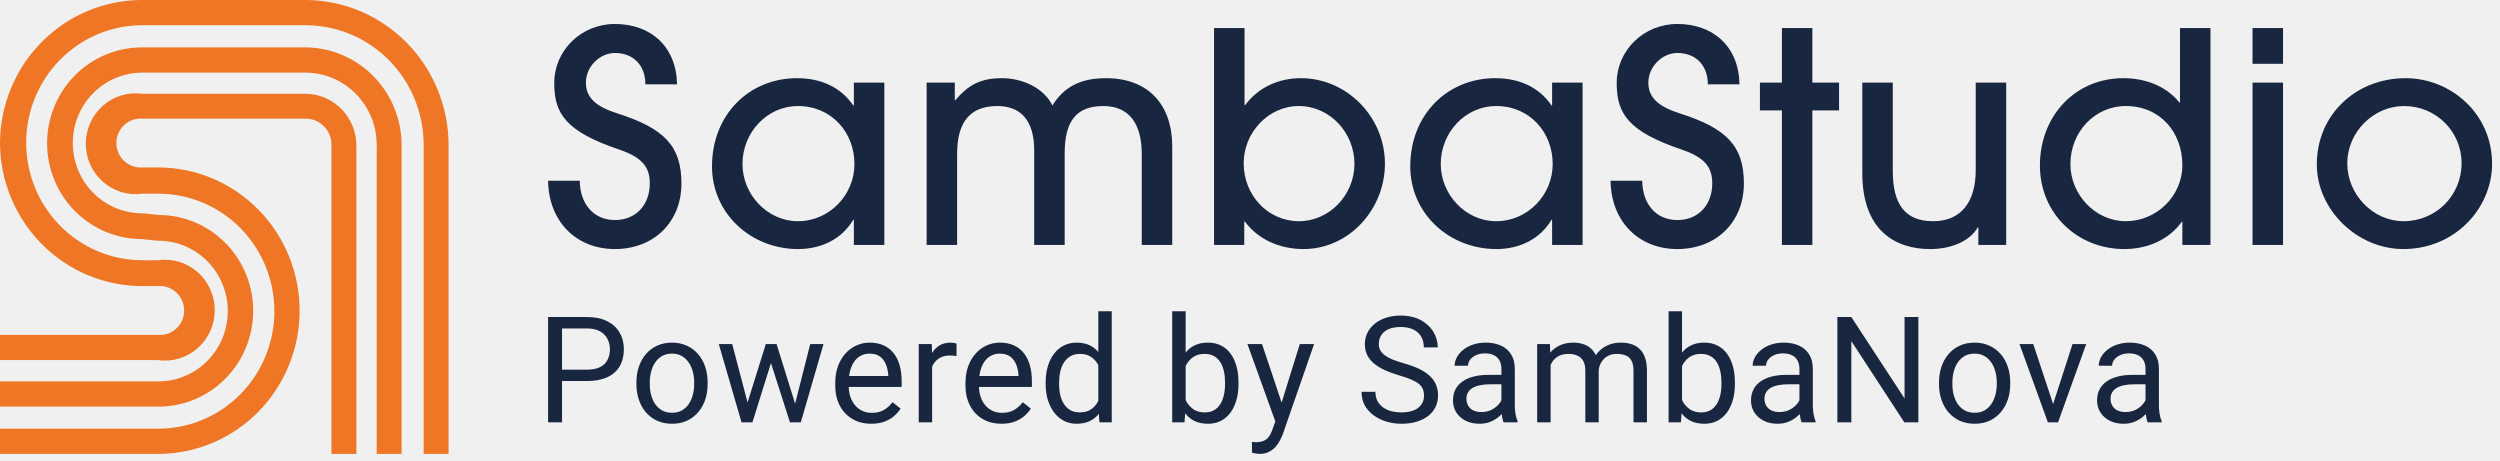
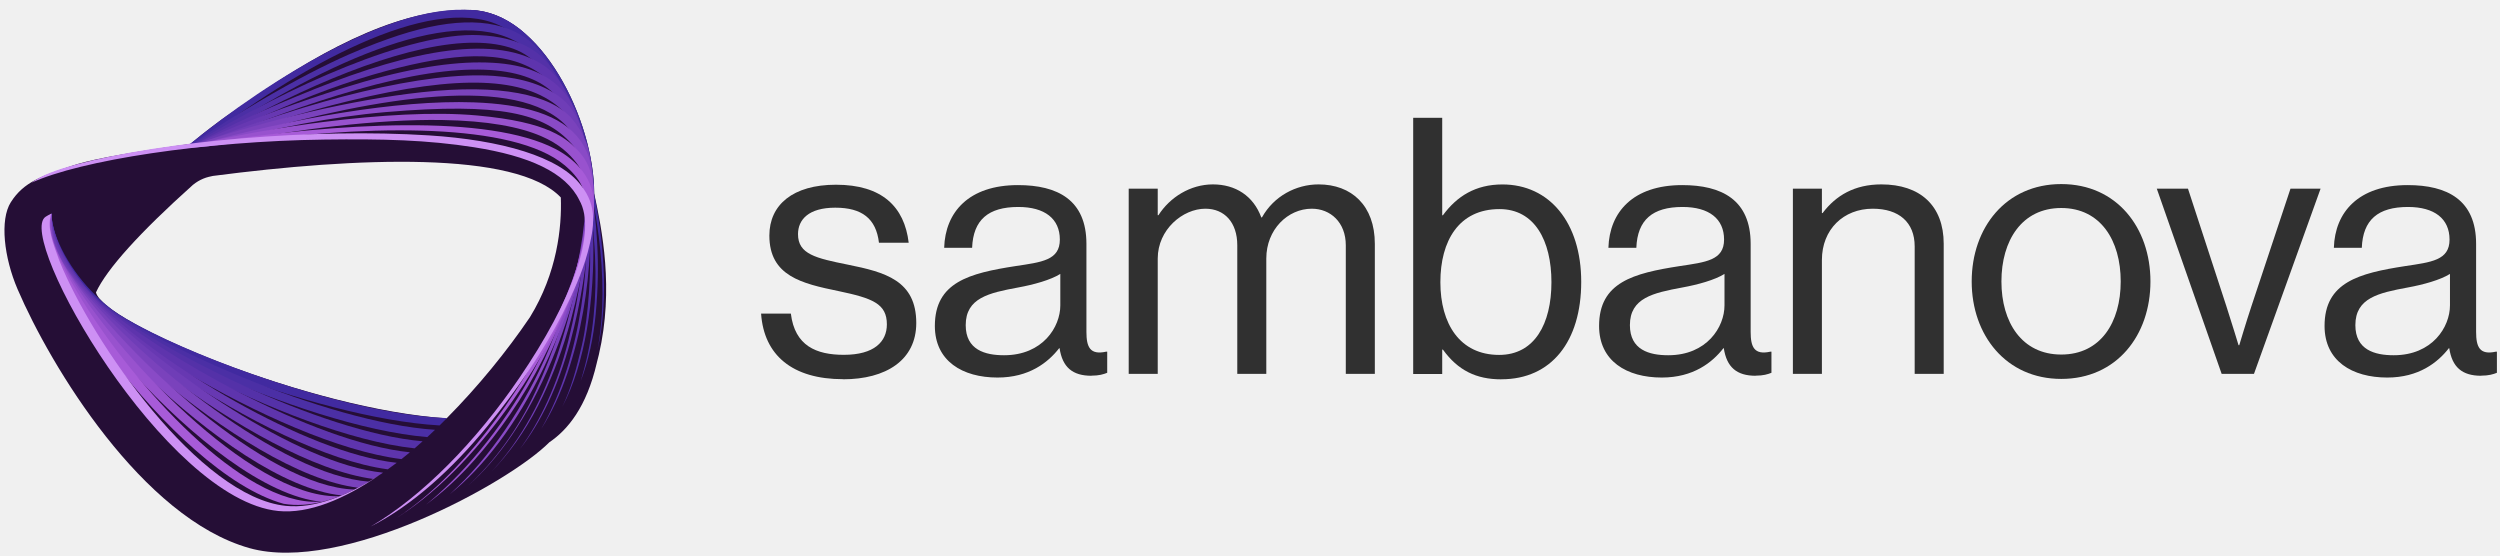
- <svg xmlns="http://www.w3.org/2000/svg" width="201" height="37" viewBox="0 0 201 37" fill="none">
-   <path d="M36.066 36.494H34.062V11.658C34.065 9.117 33.074 6.678 31.306 4.874C29.538 3.069 27.136 2.046 24.625 2.027H11.441C8.965 2.027 6.59 3.023 4.839 4.795C3.088 6.567 2.104 8.97 2.104 11.475C2.104 13.981 3.088 16.384 4.839 18.156C6.59 19.928 8.965 20.923 11.441 20.923H12.693C13.262 20.841 13.841 20.884 14.391 21.048C14.942 21.212 15.451 21.494 15.885 21.875C16.318 22.256 16.666 22.726 16.904 23.254C17.143 23.783 17.266 24.357 17.266 24.938C17.266 25.518 17.143 26.093 16.904 26.621C16.666 27.149 16.318 27.62 15.885 28C15.451 28.381 14.942 28.663 14.391 28.827C13.841 28.991 13.262 29.034 12.693 28.952H0V26.924H12.723C12.99 26.944 13.257 26.908 13.509 26.818C13.761 26.728 13.991 26.587 14.187 26.403C14.382 26.219 14.538 25.996 14.645 25.748C14.751 25.5 14.806 25.233 14.806 24.963C14.806 24.693 14.751 24.426 14.645 24.178C14.538 23.93 14.382 23.707 14.187 23.523C13.991 23.339 13.761 23.198 13.509 23.108C13.257 23.018 12.99 22.982 12.723 23.002H11.471C8.443 23.012 5.534 21.807 3.383 19.649C1.233 17.492 0.016 14.56 0 11.496C0.016 8.436 1.23 5.508 3.377 3.353C5.524 1.198 8.427 -0.008 11.451 4.04923e-05H24.645C27.682 0.032 30.584 1.274 32.721 3.456C34.859 5.638 36.061 8.585 36.066 11.658V36.494Z" fill="#EE7624" />
-   <path d="M32.289 36.494H30.286V11.658C30.289 10.137 29.701 8.675 28.651 7.587C27.599 6.499 26.169 5.871 24.665 5.839H11.441C9.958 5.839 8.536 6.435 7.488 7.496C6.44 8.557 5.851 9.996 5.851 11.496C5.851 12.996 6.44 14.435 7.488 15.496C8.536 16.556 9.958 17.152 11.441 17.152H11.551L12.774 17.284C14.793 17.292 16.726 18.112 18.149 19.562C19.571 21.013 20.365 22.976 20.357 25.019C20.349 27.062 19.54 29.019 18.106 30.458C16.672 31.897 14.733 32.701 12.713 32.693H0V30.665H12.723C14.206 30.665 15.628 30.069 16.676 29.009C17.725 27.948 18.314 26.509 18.314 25.009C18.314 23.509 17.725 22.07 16.676 21.009C15.628 19.948 14.206 19.352 12.723 19.352H12.613L11.401 19.221C10.401 19.221 9.411 19.021 8.487 18.634C7.563 18.247 6.724 17.679 6.017 16.964C5.31 16.248 4.749 15.399 4.367 14.464C3.984 13.53 3.787 12.528 3.787 11.516C3.787 10.504 3.984 9.503 4.367 8.568C4.749 7.633 5.31 6.784 6.017 6.068C6.724 5.353 7.563 4.785 8.487 4.398C9.411 4.011 10.401 3.812 11.401 3.812H24.645C26.684 3.846 28.629 4.69 30.059 6.162C31.488 7.633 32.29 9.615 32.289 11.678V36.494Z" fill="#EE7624" />
-   <path d="M12.723 36.494H0V34.467H12.723C15.2 34.467 17.575 33.471 19.326 31.699C21.077 29.928 22.061 27.524 22.061 25.019C22.061 22.513 21.077 20.11 19.326 18.338C17.575 16.566 15.2 15.571 12.723 15.571H11.471C10.903 15.653 10.324 15.61 9.773 15.446C9.223 15.282 8.713 15 8.28 14.619C7.846 14.239 7.498 13.768 7.26 13.24C7.022 12.711 6.898 12.137 6.898 11.556C6.898 10.976 7.022 10.402 7.26 9.873C7.498 9.345 7.846 8.874 8.28 8.494C8.713 8.113 9.223 7.831 9.773 7.667C10.324 7.503 10.903 7.46 11.471 7.542H24.645C25.72 7.571 26.741 8.024 27.489 8.805C28.238 9.585 28.656 10.631 28.653 11.719V36.494H26.649V11.658C26.655 11.12 26.457 10.6 26.095 10.206C25.734 9.812 25.236 9.573 24.705 9.539H11.441C11.175 9.52 10.907 9.556 10.655 9.646C10.404 9.736 10.173 9.877 9.977 10.061C9.782 10.245 9.626 10.468 9.52 10.716C9.413 10.963 9.358 11.231 9.358 11.501C9.358 11.771 9.413 12.038 9.52 12.286C9.626 12.534 9.782 12.756 9.977 12.94C10.173 13.124 10.404 13.266 10.655 13.355C10.907 13.445 11.175 13.482 11.441 13.462H12.693C15.712 13.458 18.608 14.668 20.745 16.824C22.882 18.981 24.085 21.909 24.089 24.963C24.093 28.017 22.898 30.948 20.767 33.11C18.635 35.273 15.742 36.49 12.723 36.494Z" fill="#EE7624" />
-   <path d="M54.434 6.781C54.387 3.741 52.313 1.927 49.439 1.927C46.752 1.927 44.561 4.024 44.561 6.687C44.561 9.161 45.504 10.575 49.816 12.036C51.677 12.672 52.243 13.473 52.243 14.745C52.243 16.466 51.135 17.691 49.439 17.691C47.742 17.691 46.635 16.418 46.611 14.533H44.066C44.113 17.809 46.328 20.024 49.439 20.024C52.525 20.024 54.787 17.903 54.787 14.745C54.787 11.729 53.397 10.316 49.627 9.114C47.931 8.572 47.106 7.865 47.106 6.64C47.106 5.367 48.213 4.26 49.439 4.26C50.876 4.26 51.889 5.202 51.889 6.781H54.434ZM64.149 17.785C61.699 17.785 59.696 15.641 59.696 13.19C59.696 10.622 61.699 8.525 64.149 8.525C66.859 8.525 68.697 10.646 68.697 13.19C68.697 15.664 66.694 17.785 64.149 17.785ZM71.1 19.694V6.64H68.65V8.478H68.603C67.589 6.993 65.987 6.286 64.078 6.286C60.238 6.286 57.245 9.208 57.245 13.379C57.245 17.149 60.355 20.024 64.173 20.024C66.034 20.024 67.684 19.223 68.603 17.667H68.65V19.694H71.1ZM94.248 19.694V11.777C94.248 8.407 92.316 6.286 88.923 6.286C86.849 6.286 85.553 6.993 84.611 8.478C83.951 7.111 82.254 6.286 80.558 6.286C78.861 6.286 77.871 6.805 76.811 8.054H76.764V6.64H74.502V19.694H76.952V12.366C76.952 9.797 78.013 8.525 80.18 8.525C81.948 8.525 83.15 9.538 83.15 12.106V19.694H85.6V12.342C85.6 9.726 86.543 8.525 88.71 8.525C90.76 8.525 91.797 9.915 91.797 12.389V19.694H94.248ZM100.038 19.694V17.809H100.085C101.168 19.27 102.912 20.024 104.797 20.024C108.473 20.024 111.348 16.819 111.348 13.167C111.348 9.397 108.285 6.286 104.585 6.286C102.818 6.286 101.168 7.017 100.108 8.454H100.061V2.257H97.61V19.694H100.038ZM104.444 17.785C101.946 17.785 99.991 15.712 99.991 13.12C99.991 10.646 101.993 8.525 104.42 8.525C106.942 8.525 108.897 10.693 108.897 13.167C108.897 15.712 106.847 17.785 104.444 17.785ZM120.289 17.785C117.839 17.785 115.836 15.641 115.836 13.19C115.836 10.622 117.839 8.525 120.289 8.525C122.999 8.525 124.837 10.646 124.837 13.19C124.837 15.664 122.834 17.785 120.289 17.785ZM127.24 19.694V6.64H124.79V8.478H124.743C123.73 6.993 122.127 6.286 120.219 6.286C116.378 6.286 113.385 9.208 113.385 13.379C113.385 17.149 116.495 20.024 120.313 20.024C122.175 20.024 123.824 19.223 124.743 17.667H124.79V19.694H127.24ZM139.855 6.781C139.808 3.741 137.735 1.927 134.86 1.927C132.174 1.927 129.983 4.024 129.983 6.687C129.983 9.161 130.925 10.575 135.237 12.036C137.098 12.672 137.665 13.473 137.665 14.745C137.665 16.466 136.556 17.691 134.86 17.691C133.163 17.691 132.056 16.418 132.033 14.533H129.488C129.535 17.809 131.75 20.024 134.86 20.024C137.947 20.024 140.208 17.903 140.208 14.745C140.208 11.729 138.819 10.316 135.048 9.114C133.352 8.572 132.528 7.865 132.528 6.64C132.528 5.367 133.635 4.26 134.86 4.26C136.297 4.26 137.31 5.202 137.31 6.781H139.855ZM145.715 19.694V8.878H147.86V6.64H145.715V2.257H143.265V6.64H141.497V8.878H143.265V19.694H145.715ZM161.299 19.694V6.64H158.848V13.685C158.848 16.206 157.694 17.785 155.431 17.785C153.193 17.785 152.179 16.466 152.179 13.732V6.64H149.729V13.921C149.729 18.516 152.368 20.024 155.172 20.024C156.892 20.024 158.376 19.387 159.013 18.28H159.06V19.694H161.299ZM175.461 13.284C175.461 15.759 173.387 17.785 170.913 17.785C168.463 17.785 166.46 15.641 166.46 13.19C166.46 10.622 168.415 8.525 170.913 8.525C173.67 8.525 175.461 10.622 175.461 13.284ZM177.723 19.694V2.257H175.272V8.242H175.225C174.165 6.922 172.491 6.286 170.724 6.286C166.836 6.286 164.009 9.326 164.009 13.308C164.009 17.149 167.001 20.024 170.795 20.024C172.704 20.024 174.401 19.246 175.414 17.832H175.461V19.694H177.723ZM183.555 5.132V2.257H181.104V5.132H183.555ZM183.555 19.694V6.64H181.104V19.694H183.555ZM200.362 13.261C200.409 9.114 197.016 6.286 193.411 6.286C189.405 6.286 186.271 9.232 186.271 13.214C186.271 16.89 189.547 20.024 193.222 20.024C197.393 20.024 200.315 16.748 200.362 13.261ZM197.911 13.12C197.911 15.759 195.814 17.785 193.246 17.785C190.772 17.785 188.722 15.617 188.722 13.143C188.722 10.598 190.843 8.525 193.293 8.525C195.861 8.525 197.911 10.575 197.911 13.12Z" fill="#182640" />
-   <path d="M47.188 30.634H44.927V29.721H47.188C47.626 29.721 47.981 29.651 48.252 29.512C48.523 29.372 48.721 29.179 48.845 28.931C48.973 28.683 49.037 28.4 49.037 28.082C49.037 27.791 48.973 27.518 48.845 27.262C48.721 27.006 48.523 26.801 48.252 26.646C47.981 26.487 47.626 26.407 47.188 26.407H45.188V33.954H44.066V25.489H47.188C47.828 25.489 48.368 25.599 48.81 25.82C49.252 26.041 49.587 26.347 49.816 26.739C50.045 27.126 50.159 27.57 50.159 28.07C50.159 28.613 50.045 29.076 49.816 29.46C49.587 29.843 49.252 30.136 48.81 30.337C48.368 30.535 47.828 30.634 47.188 30.634ZM51.168 30.878V30.744C51.168 30.291 51.233 29.87 51.365 29.483C51.497 29.091 51.687 28.752 51.935 28.465C52.183 28.175 52.483 27.95 52.836 27.791C53.189 27.628 53.584 27.547 54.022 27.547C54.464 27.547 54.861 27.628 55.214 27.791C55.571 27.95 55.873 28.175 56.121 28.465C56.373 28.752 56.565 29.091 56.697 29.483C56.828 29.87 56.894 30.291 56.894 30.744V30.878C56.894 31.332 56.828 31.752 56.697 32.14C56.565 32.527 56.373 32.867 56.121 33.157C55.873 33.444 55.573 33.669 55.22 33.832C54.871 33.99 54.476 34.07 54.034 34.07C53.592 34.07 53.195 33.99 52.842 33.832C52.489 33.669 52.187 33.444 51.935 33.157C51.687 32.867 51.497 32.527 51.365 32.14C51.233 31.752 51.168 31.332 51.168 30.878ZM52.243 30.744V30.878C52.243 31.192 52.28 31.489 52.354 31.768C52.427 32.043 52.538 32.287 52.685 32.5C52.836 32.713 53.024 32.882 53.249 33.006C53.474 33.126 53.735 33.186 54.034 33.186C54.328 33.186 54.586 33.126 54.807 33.006C55.032 32.882 55.218 32.713 55.365 32.5C55.513 32.287 55.623 32.043 55.697 31.768C55.774 31.489 55.813 31.192 55.813 30.878V30.744C55.813 30.434 55.774 30.142 55.697 29.867C55.623 29.587 55.511 29.341 55.359 29.128C55.212 28.911 55.026 28.741 54.801 28.617C54.58 28.493 54.321 28.431 54.022 28.431C53.728 28.431 53.468 28.493 53.243 28.617C53.022 28.741 52.836 28.911 52.685 29.128C52.538 29.341 52.427 29.587 52.354 29.867C52.28 30.142 52.243 30.434 52.243 30.744ZM59.955 32.837L61.571 27.663H62.281L62.141 28.692L60.496 33.954H59.804L59.955 32.837ZM58.868 27.663L60.246 32.896L60.345 33.954H59.618L57.792 27.663H58.868ZM63.827 32.855L65.141 27.663H66.211L64.385 33.954H63.664L63.827 32.855ZM62.438 27.663L64.019 32.75L64.199 33.954H63.513L61.821 28.68L61.682 27.663H62.438ZM70.045 34.07C69.607 34.07 69.21 33.996 68.853 33.849C68.5 33.698 68.196 33.487 67.94 33.215C67.688 32.944 67.495 32.622 67.359 32.25C67.223 31.878 67.155 31.471 67.155 31.029V30.785C67.155 30.273 67.231 29.818 67.382 29.419C67.533 29.016 67.739 28.675 67.998 28.396C68.258 28.117 68.553 27.905 68.882 27.762C69.212 27.619 69.553 27.547 69.905 27.547C70.355 27.547 70.743 27.624 71.068 27.779C71.397 27.934 71.667 28.151 71.876 28.431C72.085 28.706 72.24 29.031 72.341 29.407C72.442 29.779 72.492 30.186 72.492 30.628V31.111H67.795V30.233H71.417V30.151C71.401 29.872 71.343 29.601 71.242 29.337C71.146 29.074 70.99 28.857 70.777 28.686C70.564 28.516 70.273 28.431 69.905 28.431C69.661 28.431 69.436 28.483 69.231 28.587C69.025 28.688 68.849 28.84 68.702 29.041C68.555 29.243 68.44 29.489 68.359 29.779C68.277 30.07 68.237 30.405 68.237 30.785V31.029C68.237 31.328 68.277 31.609 68.359 31.872C68.444 32.132 68.566 32.361 68.725 32.558C68.888 32.756 69.084 32.911 69.312 33.023C69.545 33.136 69.808 33.192 70.103 33.192C70.483 33.192 70.805 33.114 71.068 32.959C71.332 32.804 71.562 32.597 71.76 32.337L72.411 32.855C72.275 33.06 72.103 33.256 71.894 33.442C71.684 33.628 71.427 33.779 71.12 33.895C70.818 34.012 70.46 34.07 70.045 34.07ZM74.943 28.651V33.954H73.867V27.663H74.914L74.943 28.651ZM76.908 27.628L76.902 28.628C76.813 28.609 76.728 28.597 76.646 28.593C76.569 28.586 76.48 28.582 76.379 28.582C76.131 28.582 75.912 28.62 75.722 28.698C75.532 28.776 75.371 28.884 75.239 29.024C75.108 29.163 75.003 29.33 74.925 29.523C74.852 29.713 74.803 29.923 74.78 30.151L74.478 30.326C74.478 29.946 74.514 29.589 74.588 29.256C74.666 28.923 74.784 28.628 74.943 28.372C75.102 28.113 75.303 27.911 75.547 27.768C75.796 27.62 76.09 27.547 76.431 27.547C76.509 27.547 76.598 27.557 76.699 27.576C76.799 27.591 76.869 27.609 76.908 27.628ZM80.515 34.07C80.077 34.07 79.68 33.996 79.323 33.849C78.971 33.698 78.666 33.487 78.411 33.215C78.159 32.944 77.965 32.622 77.829 32.25C77.694 31.878 77.626 31.471 77.626 31.029V30.785C77.626 30.273 77.701 29.818 77.853 29.419C78.004 29.016 78.209 28.675 78.469 28.396C78.728 28.117 79.023 27.905 79.352 27.762C79.682 27.619 80.023 27.547 80.376 27.547C80.825 27.547 81.213 27.624 81.538 27.779C81.868 27.934 82.137 28.151 82.347 28.431C82.556 28.706 82.711 29.031 82.812 29.407C82.912 29.779 82.963 30.186 82.963 30.628V31.111H78.265V30.233H81.887V30.151C81.872 29.872 81.814 29.601 81.713 29.337C81.616 29.074 81.461 28.857 81.248 28.686C81.035 28.516 80.744 28.431 80.376 28.431C80.132 28.431 79.907 28.483 79.701 28.587C79.496 28.688 79.32 28.84 79.172 29.041C79.025 29.243 78.911 29.489 78.829 29.779C78.748 30.07 78.707 30.405 78.707 30.785V31.029C78.707 31.328 78.748 31.609 78.829 31.872C78.915 32.132 79.037 32.361 79.195 32.558C79.358 32.756 79.554 32.911 79.783 33.023C80.015 33.136 80.279 33.192 80.573 33.192C80.953 33.192 81.275 33.114 81.538 32.959C81.802 32.804 82.033 32.597 82.23 32.337L82.881 32.855C82.746 33.06 82.573 33.256 82.364 33.442C82.155 33.628 81.897 33.779 81.591 33.895C81.288 34.012 80.93 34.07 80.515 34.07ZM88.303 32.733V25.024H89.384V33.954H88.396L88.303 32.733ZM84.07 30.878V30.756C84.07 30.276 84.128 29.84 84.245 29.448C84.365 29.053 84.534 28.713 84.751 28.431C84.971 28.148 85.233 27.93 85.535 27.779C85.841 27.624 86.183 27.547 86.559 27.547C86.954 27.547 87.299 27.617 87.593 27.756C87.892 27.892 88.144 28.091 88.349 28.355C88.558 28.615 88.723 28.929 88.843 29.297C88.963 29.665 89.047 30.082 89.093 30.547V31.082C89.051 31.543 88.968 31.958 88.843 32.326C88.723 32.694 88.558 33.008 88.349 33.268C88.144 33.527 87.892 33.727 87.593 33.867C87.295 34.002 86.946 34.07 86.547 34.07C86.179 34.07 85.841 33.99 85.535 33.832C85.233 33.673 84.971 33.45 84.751 33.163C84.534 32.876 84.365 32.539 84.245 32.151C84.128 31.76 84.07 31.335 84.07 30.878ZM85.152 30.756V30.878C85.152 31.192 85.183 31.487 85.245 31.762C85.311 32.037 85.411 32.279 85.547 32.489C85.683 32.698 85.855 32.863 86.064 32.983C86.274 33.099 86.524 33.157 86.814 33.157C87.171 33.157 87.464 33.082 87.692 32.93C87.925 32.779 88.111 32.58 88.25 32.332C88.39 32.084 88.498 31.814 88.576 31.524V30.122C88.529 29.909 88.462 29.704 88.373 29.506C88.287 29.305 88.175 29.126 88.035 28.971C87.9 28.812 87.731 28.686 87.529 28.593C87.332 28.5 87.097 28.454 86.826 28.454C86.531 28.454 86.278 28.516 86.064 28.64C85.855 28.76 85.683 28.927 85.547 29.14C85.411 29.349 85.311 29.593 85.245 29.872C85.183 30.148 85.152 30.442 85.152 30.756ZM94.244 25.024H95.326V32.733L95.233 33.954H94.244V25.024ZM99.576 30.756V30.878C99.576 31.335 99.521 31.76 99.413 32.151C99.304 32.539 99.145 32.876 98.936 33.163C98.726 33.45 98.471 33.673 98.169 33.832C97.867 33.99 97.519 34.07 97.128 34.07C96.728 34.07 96.378 34.002 96.076 33.867C95.777 33.727 95.525 33.527 95.32 33.268C95.114 33.008 94.95 32.694 94.826 32.326C94.705 31.958 94.622 31.543 94.576 31.082V30.547C94.622 30.082 94.705 29.665 94.826 29.297C94.95 28.929 95.114 28.615 95.32 28.355C95.525 28.091 95.777 27.892 96.076 27.756C96.374 27.617 96.721 27.547 97.117 27.547C97.511 27.547 97.863 27.624 98.169 27.779C98.475 27.93 98.73 28.148 98.936 28.431C99.145 28.713 99.304 29.053 99.413 29.448C99.521 29.84 99.576 30.276 99.576 30.756ZM98.494 30.878V30.756C98.494 30.442 98.466 30.148 98.407 29.872C98.349 29.593 98.256 29.349 98.127 29.14C97.999 28.927 97.831 28.76 97.622 28.64C97.413 28.516 97.155 28.454 96.849 28.454C96.577 28.454 96.341 28.5 96.139 28.593C95.942 28.686 95.773 28.812 95.634 28.971C95.494 29.126 95.38 29.305 95.291 29.506C95.205 29.704 95.141 29.909 95.099 30.122V31.524C95.161 31.795 95.262 32.056 95.401 32.308C95.545 32.556 95.734 32.76 95.971 32.919C96.211 33.078 96.508 33.157 96.86 33.157C97.151 33.157 97.4 33.099 97.605 32.983C97.814 32.863 97.982 32.698 98.11 32.489C98.242 32.279 98.339 32.037 98.401 31.762C98.463 31.487 98.494 31.192 98.494 30.878ZM102.752 33.303L104.503 27.663H105.653L103.131 34.925C103.072 35.08 102.995 35.246 102.898 35.425C102.805 35.607 102.685 35.779 102.538 35.942C102.39 36.105 102.212 36.237 102.002 36.337C101.797 36.442 101.551 36.494 101.265 36.494C101.179 36.494 101.07 36.483 100.939 36.459C100.807 36.436 100.714 36.417 100.66 36.401L100.654 35.529C100.685 35.533 100.733 35.537 100.8 35.541C100.869 35.549 100.917 35.553 100.945 35.553C101.189 35.553 101.396 35.52 101.567 35.454C101.737 35.392 101.881 35.285 101.996 35.134C102.117 34.987 102.22 34.783 102.305 34.523L102.752 33.303ZM101.468 27.663L103.102 32.547L103.38 33.68L102.607 34.076L100.293 27.663H101.468ZM114.491 31.814C114.491 31.617 114.459 31.442 114.397 31.291C114.34 31.136 114.235 30.996 114.084 30.872C113.936 30.748 113.731 30.63 113.467 30.518C113.207 30.405 112.878 30.291 112.478 30.175C112.061 30.051 111.682 29.913 111.345 29.762C111.008 29.607 110.719 29.43 110.478 29.233C110.239 29.035 110.055 28.808 109.927 28.553C109.799 28.297 109.735 28.004 109.735 27.675C109.735 27.345 109.803 27.041 109.938 26.762C110.074 26.483 110.268 26.241 110.52 26.035C110.775 25.826 111.079 25.663 111.433 25.547C111.785 25.431 112.179 25.372 112.612 25.372C113.248 25.372 113.787 25.495 114.229 25.739C114.675 25.979 115.014 26.295 115.246 26.686C115.479 27.074 115.595 27.489 115.595 27.93H114.478C114.478 27.613 114.411 27.332 114.275 27.087C114.139 26.84 113.934 26.646 113.659 26.506C113.384 26.363 113.035 26.291 112.612 26.291C112.214 26.291 111.884 26.351 111.624 26.471C111.364 26.591 111.171 26.754 111.043 26.96C110.919 27.165 110.857 27.4 110.857 27.663C110.857 27.841 110.893 28.004 110.968 28.151C111.045 28.295 111.163 28.429 111.322 28.553C111.485 28.677 111.69 28.791 111.938 28.896C112.19 29 112.491 29.101 112.839 29.198C113.32 29.334 113.735 29.485 114.084 29.651C114.432 29.818 114.719 30.006 114.944 30.215C115.173 30.421 115.341 30.655 115.45 30.919C115.563 31.179 115.618 31.473 115.618 31.803C115.618 32.148 115.548 32.46 115.409 32.739C115.27 33.018 115.07 33.256 114.811 33.454C114.551 33.651 114.239 33.804 113.875 33.913C113.514 34.018 113.111 34.07 112.665 34.07C112.273 34.07 111.888 34.016 111.508 33.907C111.132 33.799 110.789 33.636 110.478 33.419C110.172 33.202 109.927 32.934 109.741 32.617C109.558 32.295 109.467 31.923 109.467 31.5H110.583C110.583 31.791 110.639 32.041 110.752 32.25C110.865 32.456 111.018 32.626 111.211 32.762C111.409 32.898 111.632 32.998 111.88 33.064C112.132 33.126 112.394 33.157 112.665 33.157C113.056 33.157 113.387 33.103 113.659 32.994C113.93 32.886 114.136 32.731 114.275 32.529C114.419 32.328 114.491 32.089 114.491 31.814ZM120.714 32.878V29.64C120.714 29.392 120.664 29.177 120.563 28.994C120.466 28.808 120.318 28.665 120.121 28.564C119.923 28.463 119.679 28.413 119.388 28.413C119.118 28.413 118.879 28.46 118.674 28.553C118.471 28.646 118.313 28.768 118.197 28.919C118.084 29.07 118.028 29.233 118.028 29.407H116.952C116.952 29.183 117.011 28.96 117.127 28.739C117.243 28.518 117.409 28.318 117.627 28.14C117.847 27.958 118.111 27.814 118.417 27.71C118.728 27.601 119.072 27.547 119.453 27.547C119.91 27.547 120.312 27.624 120.662 27.779C121.014 27.934 121.29 28.169 121.487 28.483C121.688 28.793 121.79 29.183 121.79 29.651V32.582C121.79 32.791 121.807 33.014 121.842 33.25C121.881 33.487 121.937 33.69 122.01 33.861V33.954H120.888C120.834 33.83 120.792 33.665 120.76 33.459C120.729 33.25 120.714 33.056 120.714 32.878ZM120.9 30.14L120.911 30.896H119.824C119.518 30.896 119.245 30.921 119.005 30.971C118.764 31.018 118.563 31.089 118.4 31.186C118.237 31.283 118.113 31.405 118.028 31.552C117.943 31.696 117.9 31.865 117.9 32.058C117.9 32.256 117.945 32.436 118.034 32.599C118.123 32.762 118.257 32.892 118.435 32.989C118.617 33.082 118.84 33.128 119.104 33.128C119.433 33.128 119.724 33.058 119.975 32.919C120.228 32.779 120.427 32.609 120.574 32.407C120.726 32.206 120.807 32.01 120.819 31.82L121.278 32.337C121.251 32.5 121.177 32.681 121.057 32.878C120.936 33.076 120.776 33.266 120.574 33.448C120.377 33.626 120.14 33.775 119.865 33.895C119.594 34.012 119.288 34.07 118.946 34.07C118.521 34.07 118.146 33.987 117.824 33.82C117.507 33.653 117.258 33.431 117.08 33.151C116.906 32.868 116.819 32.553 116.819 32.204C116.819 31.866 116.885 31.57 117.016 31.314C117.148 31.055 117.338 30.839 117.587 30.669C117.834 30.494 118.132 30.363 118.481 30.273C118.831 30.184 119.22 30.14 119.65 30.14H120.9ZM124.67 28.913V33.954H123.589V27.663H124.612L124.67 28.913ZM124.449 30.57L123.949 30.553C123.953 30.122 124.009 29.725 124.118 29.361C124.227 28.993 124.387 28.673 124.6 28.401C124.814 28.13 125.079 27.921 125.396 27.774C125.714 27.622 126.083 27.547 126.502 27.547C126.797 27.547 127.067 27.59 127.316 27.675C127.564 27.756 127.779 27.886 127.961 28.064C128.143 28.243 128.284 28.471 128.385 28.75C128.486 29.029 128.536 29.367 128.536 29.762V33.954H127.461V29.814C127.461 29.485 127.404 29.221 127.292 29.024C127.184 28.826 127.029 28.683 126.827 28.593C126.625 28.5 126.389 28.454 126.118 28.454C125.8 28.454 125.534 28.51 125.321 28.622C125.109 28.735 124.937 28.89 124.81 29.088C124.682 29.285 124.589 29.512 124.531 29.768C124.476 30.02 124.449 30.287 124.449 30.57ZM128.525 29.977L127.804 30.198C127.808 29.853 127.863 29.522 127.972 29.204C128.085 28.886 128.246 28.603 128.455 28.355C128.668 28.107 128.929 27.911 129.239 27.768C129.549 27.62 129.905 27.547 130.303 27.547C130.641 27.547 130.94 27.591 131.199 27.681C131.463 27.77 131.683 27.907 131.862 28.093C132.044 28.276 132.182 28.51 132.274 28.797C132.368 29.084 132.414 29.425 132.414 29.82V33.954H131.333V29.808C131.333 29.456 131.277 29.183 131.164 28.989C131.055 28.791 130.9 28.654 130.699 28.576C130.502 28.494 130.265 28.454 129.989 28.454C129.754 28.454 129.544 28.494 129.362 28.576C129.18 28.657 129.027 28.77 128.902 28.913C128.778 29.053 128.684 29.213 128.617 29.396C128.556 29.578 128.525 29.772 128.525 29.977ZM134.155 25.024H135.236V32.733L135.144 33.954H134.155V25.024ZM139.486 30.756V30.878C139.486 31.335 139.433 31.76 139.324 32.151C139.215 32.539 139.056 32.876 138.847 33.163C138.638 33.45 138.382 33.673 138.08 33.832C137.777 33.99 137.431 34.07 137.039 34.07C136.64 34.07 136.289 34.002 135.986 33.867C135.688 33.727 135.437 33.527 135.23 33.268C135.025 33.008 134.861 32.694 134.737 32.326C134.616 31.958 134.533 31.543 134.487 31.082V30.547C134.533 30.082 134.616 29.665 134.737 29.297C134.861 28.929 135.025 28.615 135.23 28.355C135.437 28.091 135.688 27.892 135.986 27.756C136.285 27.617 136.631 27.547 137.027 27.547C137.423 27.547 137.773 27.624 138.08 27.779C138.386 27.93 138.642 28.148 138.847 28.431C139.056 28.713 139.215 29.053 139.324 29.448C139.433 29.84 139.486 30.276 139.486 30.756ZM138.405 30.878V30.756C138.405 30.442 138.376 30.148 138.317 29.872C138.26 29.593 138.166 29.349 138.039 29.14C137.911 28.927 137.743 28.76 137.533 28.64C137.324 28.516 137.066 28.454 136.76 28.454C136.489 28.454 136.252 28.5 136.051 28.593C135.852 28.686 135.684 28.812 135.544 28.971C135.405 29.126 135.291 29.305 135.202 29.506C135.117 29.704 135.052 29.909 135.01 30.122V31.524C135.072 31.795 135.173 32.056 135.312 32.308C135.456 32.556 135.645 32.76 135.882 32.919C136.122 33.078 136.419 33.157 136.771 33.157C137.062 33.157 137.31 33.099 137.515 32.983C137.725 32.863 137.894 32.698 138.022 32.489C138.153 32.279 138.25 32.037 138.312 31.762C138.374 31.487 138.405 31.192 138.405 30.878ZM144.675 32.878V29.64C144.675 29.392 144.624 29.177 144.524 28.994C144.427 28.808 144.28 28.665 144.082 28.564C143.885 28.463 143.64 28.413 143.35 28.413C143.078 28.413 142.84 28.46 142.634 28.553C142.433 28.646 142.274 28.768 142.157 28.919C142.046 29.07 141.989 29.233 141.989 29.407H140.913C140.913 29.183 140.972 28.96 141.088 28.739C141.204 28.518 141.371 28.318 141.588 28.14C141.809 27.958 142.073 27.814 142.379 27.71C142.689 27.601 143.034 27.547 143.414 27.547C143.871 27.547 144.274 27.624 144.622 27.779C144.976 27.934 145.251 28.169 145.449 28.483C145.65 28.793 145.751 29.183 145.751 29.651V32.582C145.751 32.791 145.768 33.014 145.803 33.25C145.842 33.487 145.898 33.69 145.971 33.861V33.954H144.85C144.796 33.83 144.752 33.665 144.722 33.459C144.691 33.25 144.675 33.056 144.675 32.878ZM144.861 30.14L144.873 30.896H143.786C143.48 30.896 143.206 30.921 142.966 30.971C142.726 31.018 142.524 31.089 142.362 31.186C142.199 31.283 142.075 31.405 141.989 31.552C141.904 31.696 141.861 31.865 141.861 32.058C141.861 32.256 141.906 32.436 141.995 32.599C142.084 32.762 142.218 32.892 142.396 32.989C142.578 33.082 142.802 33.128 143.065 33.128C143.394 33.128 143.685 33.058 143.937 32.919C144.189 32.779 144.388 32.609 144.536 32.407C144.687 32.206 144.768 32.01 144.779 31.82L145.239 32.337C145.212 32.5 145.139 32.681 145.018 32.878C144.898 33.076 144.737 33.266 144.536 33.448C144.338 33.626 144.102 33.775 143.826 33.895C143.555 34.012 143.248 34.07 142.908 34.07C142.481 34.07 142.107 33.987 141.786 33.82C141.468 33.653 141.22 33.431 141.042 33.151C140.867 32.868 140.78 32.553 140.78 32.204C140.78 31.866 140.846 31.57 140.978 31.314C141.11 31.055 141.3 30.839 141.547 30.669C141.795 30.494 142.094 30.363 142.443 30.273C142.792 30.184 143.181 30.14 143.611 30.14H144.861ZM154.236 25.489V33.954H153.108L148.847 27.425V33.954H147.725V25.489H148.847L153.126 32.035V25.489H154.236ZM155.896 30.878V30.744C155.896 30.291 155.961 29.87 156.093 29.483C156.225 29.091 156.415 28.752 156.663 28.465C156.911 28.175 157.211 27.95 157.565 27.791C157.917 27.628 158.312 27.547 158.75 27.547C159.192 27.547 159.59 27.628 159.942 27.791C160.298 27.95 160.601 28.175 160.849 28.465C161.101 28.752 161.293 29.091 161.425 29.483C161.557 29.87 161.622 30.291 161.622 30.744V30.878C161.622 31.332 161.557 31.752 161.425 32.14C161.293 32.527 161.101 32.867 160.849 33.157C160.601 33.444 160.3 33.669 159.948 33.832C159.599 33.99 159.203 34.07 158.762 34.07C158.32 34.07 157.923 33.99 157.57 33.832C157.217 33.669 156.915 33.444 156.663 33.157C156.415 32.867 156.225 32.527 156.093 32.14C155.961 31.752 155.896 31.332 155.896 30.878ZM156.972 30.744V30.878C156.972 31.192 157.008 31.489 157.081 31.768C157.155 32.043 157.266 32.287 157.413 32.5C157.565 32.713 157.752 32.882 157.977 33.006C158.202 33.126 158.463 33.186 158.762 33.186C159.056 33.186 159.314 33.126 159.535 33.006C159.76 32.882 159.946 32.713 160.093 32.5C160.241 32.287 160.351 32.043 160.424 31.768C160.502 31.489 160.541 31.192 160.541 30.878V30.744C160.541 30.434 160.502 30.142 160.424 29.867C160.351 29.587 160.239 29.341 160.087 29.128C159.94 28.911 159.754 28.741 159.529 28.617C159.308 28.493 159.048 28.431 158.75 28.431C158.455 28.431 158.196 28.493 157.971 28.617C157.75 28.741 157.565 28.911 157.413 29.128C157.266 29.341 157.155 29.587 157.081 29.867C157.008 30.142 156.972 30.434 156.972 30.744ZM164.91 32.983L166.63 27.663H167.73L165.468 33.954H164.747L164.91 32.983ZM163.474 27.663L165.247 33.012L165.369 33.954H164.649L162.369 27.663H163.474ZM172.5 32.878V29.64C172.5 29.392 172.449 29.177 172.349 28.994C172.252 28.808 172.104 28.665 171.907 28.564C171.709 28.463 171.465 28.413 171.174 28.413C170.903 28.413 170.665 28.46 170.459 28.553C170.257 28.646 170.099 28.768 169.982 28.919C169.869 29.07 169.814 29.233 169.814 29.407H168.738C168.738 29.183 168.796 28.96 168.912 28.739C169.029 28.518 169.195 28.318 169.412 28.14C169.633 27.958 169.897 27.814 170.204 27.71C170.514 27.601 170.858 27.547 171.238 27.547C171.695 27.547 172.098 27.624 172.447 27.779C172.8 27.934 173.075 28.169 173.273 28.483C173.474 28.793 173.576 29.183 173.576 29.651V32.582C173.576 32.791 173.593 33.014 173.628 33.25C173.666 33.487 173.723 33.69 173.796 33.861V33.954H172.674C172.619 33.83 172.577 33.665 172.546 33.459C172.515 33.25 172.5 33.056 172.5 32.878ZM172.686 30.14L172.697 30.896H171.61C171.304 30.896 171.031 30.921 170.79 30.971C170.55 31.018 170.349 31.089 170.186 31.186C170.023 31.283 169.899 31.405 169.814 31.552C169.729 31.696 169.686 31.865 169.686 32.058C169.686 32.256 169.731 32.436 169.819 32.599C169.909 32.762 170.043 32.892 170.221 32.989C170.403 33.082 170.625 33.128 170.889 33.128C171.218 33.128 171.509 33.058 171.761 32.919C172.013 32.779 172.213 32.609 172.36 32.407C172.512 32.206 172.592 32.01 172.604 31.82L173.063 32.337C173.036 32.5 172.963 32.681 172.843 32.878C172.722 33.076 172.562 33.266 172.36 33.448C172.162 33.626 171.926 33.775 171.651 33.895C171.379 34.012 171.073 34.07 170.732 34.07C170.306 34.07 169.932 33.987 169.61 33.82C169.293 33.653 169.044 33.431 168.866 33.151C168.692 32.868 168.604 32.553 168.604 32.204C168.604 31.866 168.671 31.57 168.803 31.314C168.933 31.055 169.124 30.839 169.372 30.669C169.62 30.494 169.919 30.363 170.267 30.273C170.616 30.184 171.006 30.14 171.436 30.14H172.686Z" fill="#182640" />
+ <svg xmlns="http://www.w3.org/2000/svg" width="207" height="46" viewBox="0 0 207 46" fill="none">
+   <g clip-path="url(#clip0_56_10743)">
+     <path d="M69.814 31.405C73.343 31.405 75.867 29.831 75.867 26.746C75.867 23.217 73.285 22.536 70.2 21.913C67.559 21.379 66.075 21.052 66.075 19.392C66.075 18.177 66.963 17.196 69.16 17.196C71.357 17.196 72.541 18.084 72.778 20.101H75.24C74.886 17.106 73.016 15.295 69.218 15.295C65.658 15.295 63.703 16.954 63.703 19.505C63.703 22.859 66.402 23.478 69.429 24.102C72.245 24.694 73.433 25.142 73.433 26.859C73.433 28.285 72.393 29.379 69.873 29.379C67.59 29.379 65.81 28.639 65.483 25.967H63.018C63.255 29.407 65.6 31.397 69.814 31.397V31.405Z" fill="#303030" />
+     <path d="M90.373 31.105C90.996 31.105 91.382 30.988 91.677 30.867V29.118H91.588C90.252 29.414 89.956 28.733 89.956 27.486V20.191C89.956 16.541 87.553 15.326 84.289 15.326C80.226 15.326 78.267 17.55 78.177 20.518H80.491C80.581 18.205 81.827 17.137 84.316 17.137C86.513 17.137 87.755 18.115 87.755 19.837C87.755 21.558 86.244 21.706 84.078 22.033C80.254 22.625 77.406 23.369 77.406 26.988C77.406 29.893 79.689 31.261 82.598 31.261C85.208 31.261 86.781 30.014 87.701 28.83H87.732C87.969 30.404 88.799 31.113 90.373 31.113V31.105ZM83.136 29.414C81.562 29.414 79.961 28.97 79.961 26.922C79.961 24.666 81.889 24.253 84.293 23.806C85.597 23.568 86.992 23.182 87.794 22.68V25.29C87.794 27.07 86.341 29.414 83.136 29.414Z" fill="#303030" />
+     <path d="M93.457 30.957H95.86V21.406C95.86 19.003 97.936 17.281 99.806 17.281C101.379 17.281 102.447 18.407 102.447 20.308V30.957H104.85V21.406C104.85 19.003 106.63 17.281 108.616 17.281C110.159 17.281 111.432 18.407 111.432 20.308V30.957H113.836V20.191C113.836 17.016 111.908 15.268 109.177 15.268C107.308 15.268 105.469 16.245 104.492 17.998H104.433C103.779 16.218 102.299 15.268 100.429 15.268C98.559 15.268 96.869 16.335 95.919 17.819H95.86V15.622H93.457V30.957Z" fill="#303030" />
+     <path d="M124.311 31.405C128.463 31.405 130.925 28.262 130.925 23.338C130.925 18.415 128.284 15.272 124.401 15.272C122.173 15.272 120.63 16.249 119.473 17.823H119.415V9.756H117.012V30.965H119.415V28.947H119.473C120.72 30.669 122.231 31.409 124.311 31.409V31.405ZM124.132 29.387C120.868 29.387 119.263 26.805 119.263 23.366C119.263 19.926 120.805 17.313 124.159 17.313C127.065 17.313 128.459 19.922 128.459 23.366C128.459 26.809 127.065 29.387 124.128 29.387H124.132Z" fill="#303030" />
+     <path d="M145.371 31.105C145.994 31.105 146.38 30.988 146.676 30.867V29.118H146.586C145.25 29.414 144.954 28.733 144.954 27.486V20.191C144.954 16.541 142.551 15.326 139.287 15.326C135.224 15.326 133.265 17.55 133.176 20.518H135.489C135.579 18.205 136.825 17.137 139.314 17.137C141.511 17.137 142.753 18.115 142.753 19.837C142.753 21.558 141.242 21.706 139.076 22.033C135.252 22.625 132.404 23.369 132.404 26.988C132.404 29.893 134.687 31.261 137.596 31.261C140.206 31.261 141.78 30.014 142.699 28.83H142.73C142.968 30.404 143.797 31.113 145.371 31.113V31.105ZM138.13 29.414C136.556 29.414 134.956 28.97 134.956 26.922C134.956 24.666 136.884 24.253 139.287 23.806C140.592 23.568 141.986 23.182 142.788 22.68V25.29C142.788 27.07 141.336 29.414 138.13 29.414Z" fill="#303030" />
+     <path d="M150.854 15.622H148.451V30.957H150.854V21.523C150.854 19.003 152.634 17.281 155.065 17.281C157.231 17.281 158.535 18.407 158.535 20.397V30.957H160.939V20.191C160.939 17.016 158.979 15.268 155.778 15.268C153.554 15.268 152.011 16.187 150.913 17.64H150.854V15.622Z" fill="#303030" />
+     <path d="M170.672 31.374C175.268 31.374 178.057 27.755 178.057 23.307C178.057 18.859 175.268 15.241 170.672 15.241C166.076 15.241 163.256 18.859 163.256 23.307C163.256 27.755 166.103 31.374 170.672 31.374ZM170.672 29.356C167.408 29.356 165.718 26.688 165.718 23.303C165.718 19.919 167.408 17.223 170.672 17.223C173.936 17.223 175.595 19.922 175.595 23.303C175.595 26.684 173.936 29.356 170.672 29.356Z" fill="#303030" />
+     <path d="M183.961 30.957H186.629L192.144 15.622H189.652L186.419 25.352C185.975 26.688 185.41 28.585 185.41 28.585H185.352C185.352 28.585 184.787 26.715 184.343 25.352L181.164 15.622H178.582L183.953 30.957H183.961Z" fill="#303030" />
+     <path d="M205.439 31.105C206.062 31.105 206.448 30.988 206.744 30.867V29.118H206.654C205.318 29.414 205.022 28.733 205.022 27.486V20.191C205.022 16.541 202.619 15.326 199.355 15.326C195.293 15.326 193.333 17.55 193.244 20.518H195.557C195.647 18.205 196.893 17.137 199.382 17.137C201.579 17.137 202.822 18.115 202.822 19.837C202.822 21.558 201.31 21.706 199.145 22.033C195.32 22.625 192.473 23.369 192.473 26.988C192.473 29.893 194.755 31.261 197.665 31.261C200.274 31.261 201.848 30.014 202.767 28.83H202.798C203.036 30.404 203.866 31.113 205.439 31.113V31.105ZM198.198 29.414C196.625 29.414 195.024 28.97 195.024 26.922C195.024 24.666 196.952 24.253 199.355 23.806C200.66 23.568 202.054 23.182 202.857 22.68V25.29C202.857 27.07 201.404 29.414 198.198 29.414Z" fill="#303030" />
+     <path fill-rule="evenodd" clip-rule="evenodd" d="M45.482 36.624C42.105 40.017 28.309 47.534 20.655 45.384C11.775 42.887 4.187 30.314 1.457 23.95C0.327 21.321 -0.027 18.201 0.896 16.744C1.971 15.046 3.525 14.559 5.827 13.772C7.315 13.262 9.477 12.814 15.779 11.906C18.416 9.725 19.569 9.083 20.476 8.444C27.522 3.493 33.595 0.673 38.985 0.825C44.82 0.989 49.198 9.986 49.198 16.008C49.837 18.976 50.853 23.907 49.584 29.372C49.533 29.594 49.478 29.812 49.42 30.022C49.42 30.034 49.412 30.049 49.412 30.061C48.567 33.707 47.001 35.596 45.486 36.62H45.482V36.624ZM16.823 14.796C16.503 14.937 16.293 15.054 15.974 15.307C11.561 19.26 8.83 22.287 7.946 24.211C8.565 26.766 25.684 33.886 36.979 34.638C39.589 32.008 41.988 29.056 43.877 26.267C46.14 22.587 46.526 18.793 46.436 16.351C42.767 12.463 29.482 13.024 17.629 14.567C17.504 14.59 17.107 14.672 16.823 14.796Z" fill="#250E36" />
+     <path fill-rule="evenodd" clip-rule="evenodd" d="M7.775 24.963C5.843 22.984 3.233 20.328 4.258 17.683C4.312 19.716 5.925 22.501 7.853 24.398C7.942 24.484 8.028 24.57 8.118 24.651C8.998 25.469 9.493 25.839 10.455 26.4C15.246 29.204 25.824 33.22 33.961 34.338C35.024 34.486 36.045 34.58 37.007 34.619L36.987 34.638C36.836 34.794 36.637 34.992 36.399 35.226C25.848 34.63 8.667 27.386 7.779 24.967L7.775 24.963Z" fill="#412AA0" />
+     <path fill-rule="evenodd" clip-rule="evenodd" d="M49.199 16.008C49.308 16.522 47.738 16.698 48.217 15.845C50.114 12.46 46.196 5.11 42.055 2.274C40.961 1.527 38.978 1.032 38.121 1.083C37.81 1.098 38.581 0.81 38.986 0.822C44.821 0.985 49.199 9.983 49.199 16.004V16.008Z" fill="#412AA0" />
+     <path fill-rule="evenodd" clip-rule="evenodd" d="M16.26 12.047C16.221 12.078 15.473 12.125 15.501 12.105C15.956 11.739 16.459 11.338 16.957 10.948C23.867 5.55 35.595 -1.519 41.683 1.546C42.275 1.842 42.906 2.259 43.389 2.715C47.638 6.726 51.475 20.585 49.465 28.99C50.61 23.031 49.216 15.654 47.615 11.159C46.404 7.755 44.947 5.044 43.739 3.836C42.949 3.046 42.123 2.446 41.289 2.072C35.583 -0.503 24.771 5.418 16.256 12.047H16.26Z" fill="#412AA0" />
+     <path fill-rule="evenodd" clip-rule="evenodd" d="M16.713 11.918C16.654 11.957 15.735 12.039 15.789 12C16.853 11.264 17.912 10.563 18.901 9.947C26.103 5.468 29.878 4.031 32.117 3.232C36.908 1.523 40.585 1.406 43.086 2.866C44.246 3.544 45.536 4.767 46.996 8.471C48.059 11.166 50.128 17.648 49.322 26.026C49.135 27.946 48.749 29.824 48.083 31.549C48.149 31.323 48.215 31.09 48.285 30.844C49.119 27.896 49.431 24.585 49.267 21.196C48.839 12.277 45.89 5.184 42.903 3.54C37.305 0.175 25.963 5.663 16.713 11.911V11.918Z" fill="#4B2FA5" />
+     <path fill-rule="evenodd" clip-rule="evenodd" d="M16.969 11.825C16.938 11.84 15.933 11.973 15.968 11.95C23.972 7.108 33.982 2.644 39.657 2.909C41.351 2.987 42.804 3.338 43.922 4.011C44.736 4.502 45.398 5.172 45.92 5.99C49.835 12.09 50.322 26.696 46.551 33.695C46.551 33.695 46.551 33.703 46.547 33.707C47.311 32.114 47.716 30.568 48.183 28.577C48.736 26.201 48.986 22.275 48.814 19.389C48.429 12.974 46.972 7.731 44.911 5.671C44.534 5.293 44.129 4.97 43.716 4.67C42.349 3.676 40.089 3.33 37.34 3.653C31.517 4.335 23.703 7.86 16.969 11.833V11.825Z" fill="#5431A8" />
+     <path fill-rule="evenodd" clip-rule="evenodd" d="M17.074 11.891C17.012 11.922 16.058 11.992 16.12 11.957C19.01 10.391 21.85 9.055 26.068 7.369C34.123 4.148 41.157 2.765 45.079 5.46C47.876 7.38 49.173 13.492 48.85 20.674C48.698 24.035 48.117 27.58 46.98 30.91C46.411 32.581 45.695 34.139 44.815 35.51C48.297 29.434 48.963 21.114 48.425 15.802C48.211 13.679 47.833 11.731 47.342 10.091C46.972 8.853 46.423 7.852 45.784 7.053C45.473 6.664 45.087 6.368 44.709 6.095C41.819 4.004 37.387 4.432 32.055 5.854C30.481 6.274 28.853 6.796 27.205 7.4C23.922 8.604 20.389 10.189 17.067 11.895H17.074V11.891Z" fill="#5E34AD" />
+     <path fill-rule="evenodd" clip-rule="evenodd" d="M17.417 11.802C17.289 11.856 16.073 11.973 16.163 11.93C16.572 11.743 16.985 11.56 17.394 11.377C21.051 9.761 24.95 8.37 28.44 7.276C33.11 5.807 36.818 5.168 39.693 5.168C42.719 5.168 44.721 5.792 46.143 7.069C47.144 7.969 47.673 9.021 48.098 10.462C49.411 14.918 48.904 22.092 47.241 28.238C46.213 32.032 44.776 34.989 43.054 37.17C44.702 34.907 46.143 31.9 47.058 28.2C48.008 24.359 48.604 20.246 48.476 16.577C48.413 14.75 48.23 13.001 47.822 11.471C47.393 9.866 46.898 8.674 45.664 7.56C43.393 5.511 38.442 4.88 29.492 7.439C25.593 8.553 21.359 10.072 17.417 11.802Z" fill="#6738B2" />
+     <path fill-rule="evenodd" clip-rule="evenodd" d="M17.557 11.837C17.503 11.856 16.26 11.992 16.323 11.969C25.873 8.245 35.221 5.873 40.912 6.286C43.284 6.458 45.22 7.069 46.587 8.222C49.835 10.956 49.216 19.284 47.272 26.474C46.61 28.92 45.816 30.965 44.939 32.807C43.895 35.012 42.668 36.885 41.126 38.595C40.97 38.771 40.81 38.938 40.651 39.102C42.676 36.948 44.655 33.843 46.065 29.645C48.822 21.426 49.714 11.821 46.291 8.888C43.393 6.411 38.146 6.123 28.915 8.354C25.234 9.246 21.273 10.473 17.561 11.837H17.557Z" fill="#6F3DB7" />
+     <path fill-rule="evenodd" clip-rule="evenodd" d="M17.353 12.031C17.271 12.059 16.041 11.981 16.087 11.965C16.142 11.946 16.2 11.926 16.255 11.911C22.308 9.897 29.163 8.265 34.931 7.634C41.377 6.925 45.619 7.821 47.352 9.827C47.835 10.384 48.209 11.011 48.498 11.7C48.996 12.888 49.113 14.704 48.953 16.822C48.626 21.115 47.341 25.89 45.678 29.859C43.637 34.732 41.202 38.058 38.783 40.188C40.887 38.249 42.889 35.596 44.361 32.367C47.313 25.886 49.242 17.858 48.252 12.97C48.042 11.93 47.52 11.093 46.908 10.438C42.881 6.138 31.363 7.988 20.438 11.116C19.449 11.4 18.471 11.689 17.513 11.985C17.462 12 17.412 12.016 17.357 12.031H17.353Z" fill="#7A42BC" />
+     <path fill-rule="evenodd" clip-rule="evenodd" d="M17.701 11.938C17.651 11.95 16.424 11.957 16.502 11.938C16.544 11.926 16.583 11.915 16.626 11.903C24.167 9.827 32.915 8.249 39.221 8.475C43.307 8.623 46.481 9.472 48.024 11.595C49.683 13.885 49.325 17.391 48.032 22.349C47.342 24.99 46.302 27.752 45.048 30.384C42.77 35.172 40.035 38.661 37.258 40.909C40.499 37.988 43.533 33.551 45.465 28.858C48.577 21.297 49.714 14.536 47.323 11.899C45.048 9.39 41.472 8.475 31.945 9.281C27.548 9.655 22.644 10.629 18.028 11.848C17.919 11.876 17.81 11.907 17.701 11.934V11.938Z" fill="#894AC6" />
+     <path fill-rule="evenodd" clip-rule="evenodd" d="M18.464 11.899C18.254 11.942 16.478 11.907 16.587 11.879C19.933 11.132 23.419 10.52 26.823 10.095C31.384 9.527 35.91 9.231 39.532 9.562C45.386 10.099 46.987 11.416 48.113 12.76C50.785 15.946 48.023 23.658 45.005 29.637C43.31 32.99 41.301 35.814 39.256 38.12C37.955 39.584 36.611 40.807 35.275 41.781C35.392 41.688 35.509 41.59 35.626 41.493C38.909 38.739 42.06 34.708 44.284 30.474C48.67 22.108 49.519 15.813 47.743 13.507C47.12 12.701 46.282 11.907 44.814 11.276C43.026 10.508 40.405 9.994 36.576 9.936C31.294 9.858 24.583 10.695 18.464 11.895V11.899Z" fill="#9852CE" />
+     <path fill-rule="evenodd" clip-rule="evenodd" d="M18.978 11.899C17.136 12.16 11.921 12.627 16.544 11.915C28.229 10.107 40.448 9.465 45.975 12.327C46.948 12.834 47.696 13.453 48.261 14.213C48.876 15.038 49.219 16.032 49.192 17.294C49.153 18.984 48.576 21.052 47.747 23.319C46.617 26.4 44.794 29.839 42.461 33.162C39.848 36.882 36.677 40.403 33.035 42.763C32.973 42.802 32.915 42.841 32.852 42.88C32.868 42.872 32.88 42.86 32.895 42.852C38.146 39.402 42.909 32.831 45.795 26.914C48.288 21.804 49.41 17.114 47.899 14.914C47.494 14.326 46.964 13.807 46.329 13.356C41.639 10.037 29.612 10.388 18.986 11.903H18.978V11.899Z" fill="#A75BD8" />
+     <path fill-rule="evenodd" clip-rule="evenodd" d="M2.576 15.155C3.445 14.493 4.687 14.057 6.304 13.621C13.525 11.673 25.973 10.598 35.512 11.21C41.495 11.591 46.348 12.97 48.117 15.362C49.445 17.033 49.242 18.719 48.662 20.896C48.245 22.454 47.497 24.157 46.586 25.956C45.039 29.01 42.827 32.266 40.33 35.32C37.479 38.81 34.133 41.855 30.698 43.593C34.983 41.08 39.415 36.562 43.01 31.28C47.384 24.858 49.464 19.179 47.968 16.573C46.847 14.267 43.793 12.904 39.24 12.191C35.376 11.587 31.687 11.49 26.858 11.556C16.972 11.689 6.693 13.243 2.572 15.147V15.155H2.576Z" fill="#CD90F4" />
+     <path fill-rule="evenodd" clip-rule="evenodd" d="M7.079 24.25C5.283 22.373 3.347 20.024 4.255 17.683C4.301 19.502 5.548 22.618 8.302 24.955C12.247 28.305 26.916 34.985 36.018 35.588C35.824 35.775 35.609 35.978 35.38 36.192C24.723 35.288 7.051 26.548 7.079 24.25Z" fill="#4B2FA5" />
+     <path fill-rule="evenodd" clip-rule="evenodd" d="M6.476 23.604C4.887 21.847 3.446 19.763 4.252 17.683C4.295 19.303 5.503 22.684 8.276 25.006C12.833 28.815 26.454 35.791 34.992 36.539C34.781 36.726 34.559 36.92 34.33 37.123C23.759 35.982 5.986 25.847 6.476 23.604Z" fill="#5431A8" />
+     <path fill-rule="evenodd" clip-rule="evenodd" d="M5.926 22.973C4.578 21.36 3.542 19.518 4.251 17.683C4.302 19.88 5.961 22.77 8.251 25.06C13.163 29.333 25.9 36.628 33.939 37.45C33.713 37.637 33.483 37.824 33.242 38.015C22.858 36.722 5.202 25.22 5.926 22.973Z" fill="#5E34AD" />
+     <path fill-rule="evenodd" clip-rule="evenodd" d="M5.423 22.338C4.34 20.885 3.635 19.284 4.25 17.683C4.285 19.884 5.469 22.396 8.215 25.142C13.139 30.065 25.268 37.505 32.847 38.319C32.606 38.502 32.361 38.681 32.107 38.86C21.961 37.509 4.578 24.636 5.423 22.334V22.338Z" fill="#6738B2" />
+     <path fill-rule="evenodd" clip-rule="evenodd" d="M4.971 21.683C4.161 20.41 3.725 19.046 4.251 17.683C4.294 19.884 5.139 22.229 8.161 25.263C13.346 30.463 24.552 38.42 31.715 39.137C31.453 39.316 31.185 39.491 30.912 39.659C21.027 38.354 4.037 24.075 4.968 21.683H4.971Z" fill="#6F3DB7" />
+     <path fill-rule="evenodd" clip-rule="evenodd" d="M4.58 21.002C4.038 19.93 3.816 18.805 4.253 17.687C4.311 19.892 4.455 21.084 6.991 24.16C11.614 29.769 23.241 39.328 30.552 39.881C30.259 40.056 29.96 40.224 29.656 40.383C20 39.226 3.501 23.456 4.58 21.002Z" fill="#7A42BC" />
+     <path fill-rule="evenodd" clip-rule="evenodd" d="M4.263 20.265C3.971 19.42 3.916 18.552 4.251 17.683C4.31 19.888 4.162 20.332 6.226 23.323C10.378 29.333 22.024 40.301 29.347 40.535C28.996 40.71 28.642 40.87 28.284 41.018C18.788 40.072 2.865 22.649 4.263 20.265Z" fill="#894AC6" />
+     <path fill-rule="evenodd" clip-rule="evenodd" d="M5.72 22.719C9.471 29.123 20.649 41.127 27.921 41.092C27.984 41.092 28.05 41.092 28.116 41.088C27.637 41.275 27.158 41.431 26.671 41.552C17.194 40.671 2.058 21.469 4.068 19.463C3.979 18.875 4.029 18.279 4.259 17.687C4.271 18.139 3.531 18.976 5.728 22.723H5.72V22.719Z" fill="#9852CE" />
+     <path fill-rule="evenodd" clip-rule="evenodd" d="M4.25 17.683C4.165 18.283 3.588 19.436 6.424 24.235C10.467 31.074 19.297 41.236 25.817 41.544C26.136 41.559 26.456 41.552 26.783 41.52C25.684 41.805 24.574 41.898 23.491 41.715C14.143 39.129 1.641 20.351 3.904 18.692C3.943 18.661 3.985 18.634 4.032 18.602C4.059 18.299 4.129 17.991 4.246 17.683H4.25Z" fill="#A75BD8" />
+     <path fill-rule="evenodd" clip-rule="evenodd" d="M4.922 21.605C7.657 28.406 16.553 41.174 23.681 41.887C26.014 42.12 28.701 41.096 31.42 39.335C28.483 41.353 25.554 42.56 23.042 42.311C13.663 41.376 1.23 19.576 3.781 17.944C3.914 17.858 4.069 17.773 4.253 17.687C4.245 17.726 4.237 17.71 4.253 17.687C3.847 18.817 4.385 20.129 4.922 21.609V21.605Z" fill="#CD90F4" />
+   </g>
+   <defs>
+     <clipPath id="clip0_56_10743">
+       <rect width="206.443" height="45.073" fill="white" transform="translate(0.302734 0.688965)" />
+     </clipPath>
+   </defs>
</svg>
